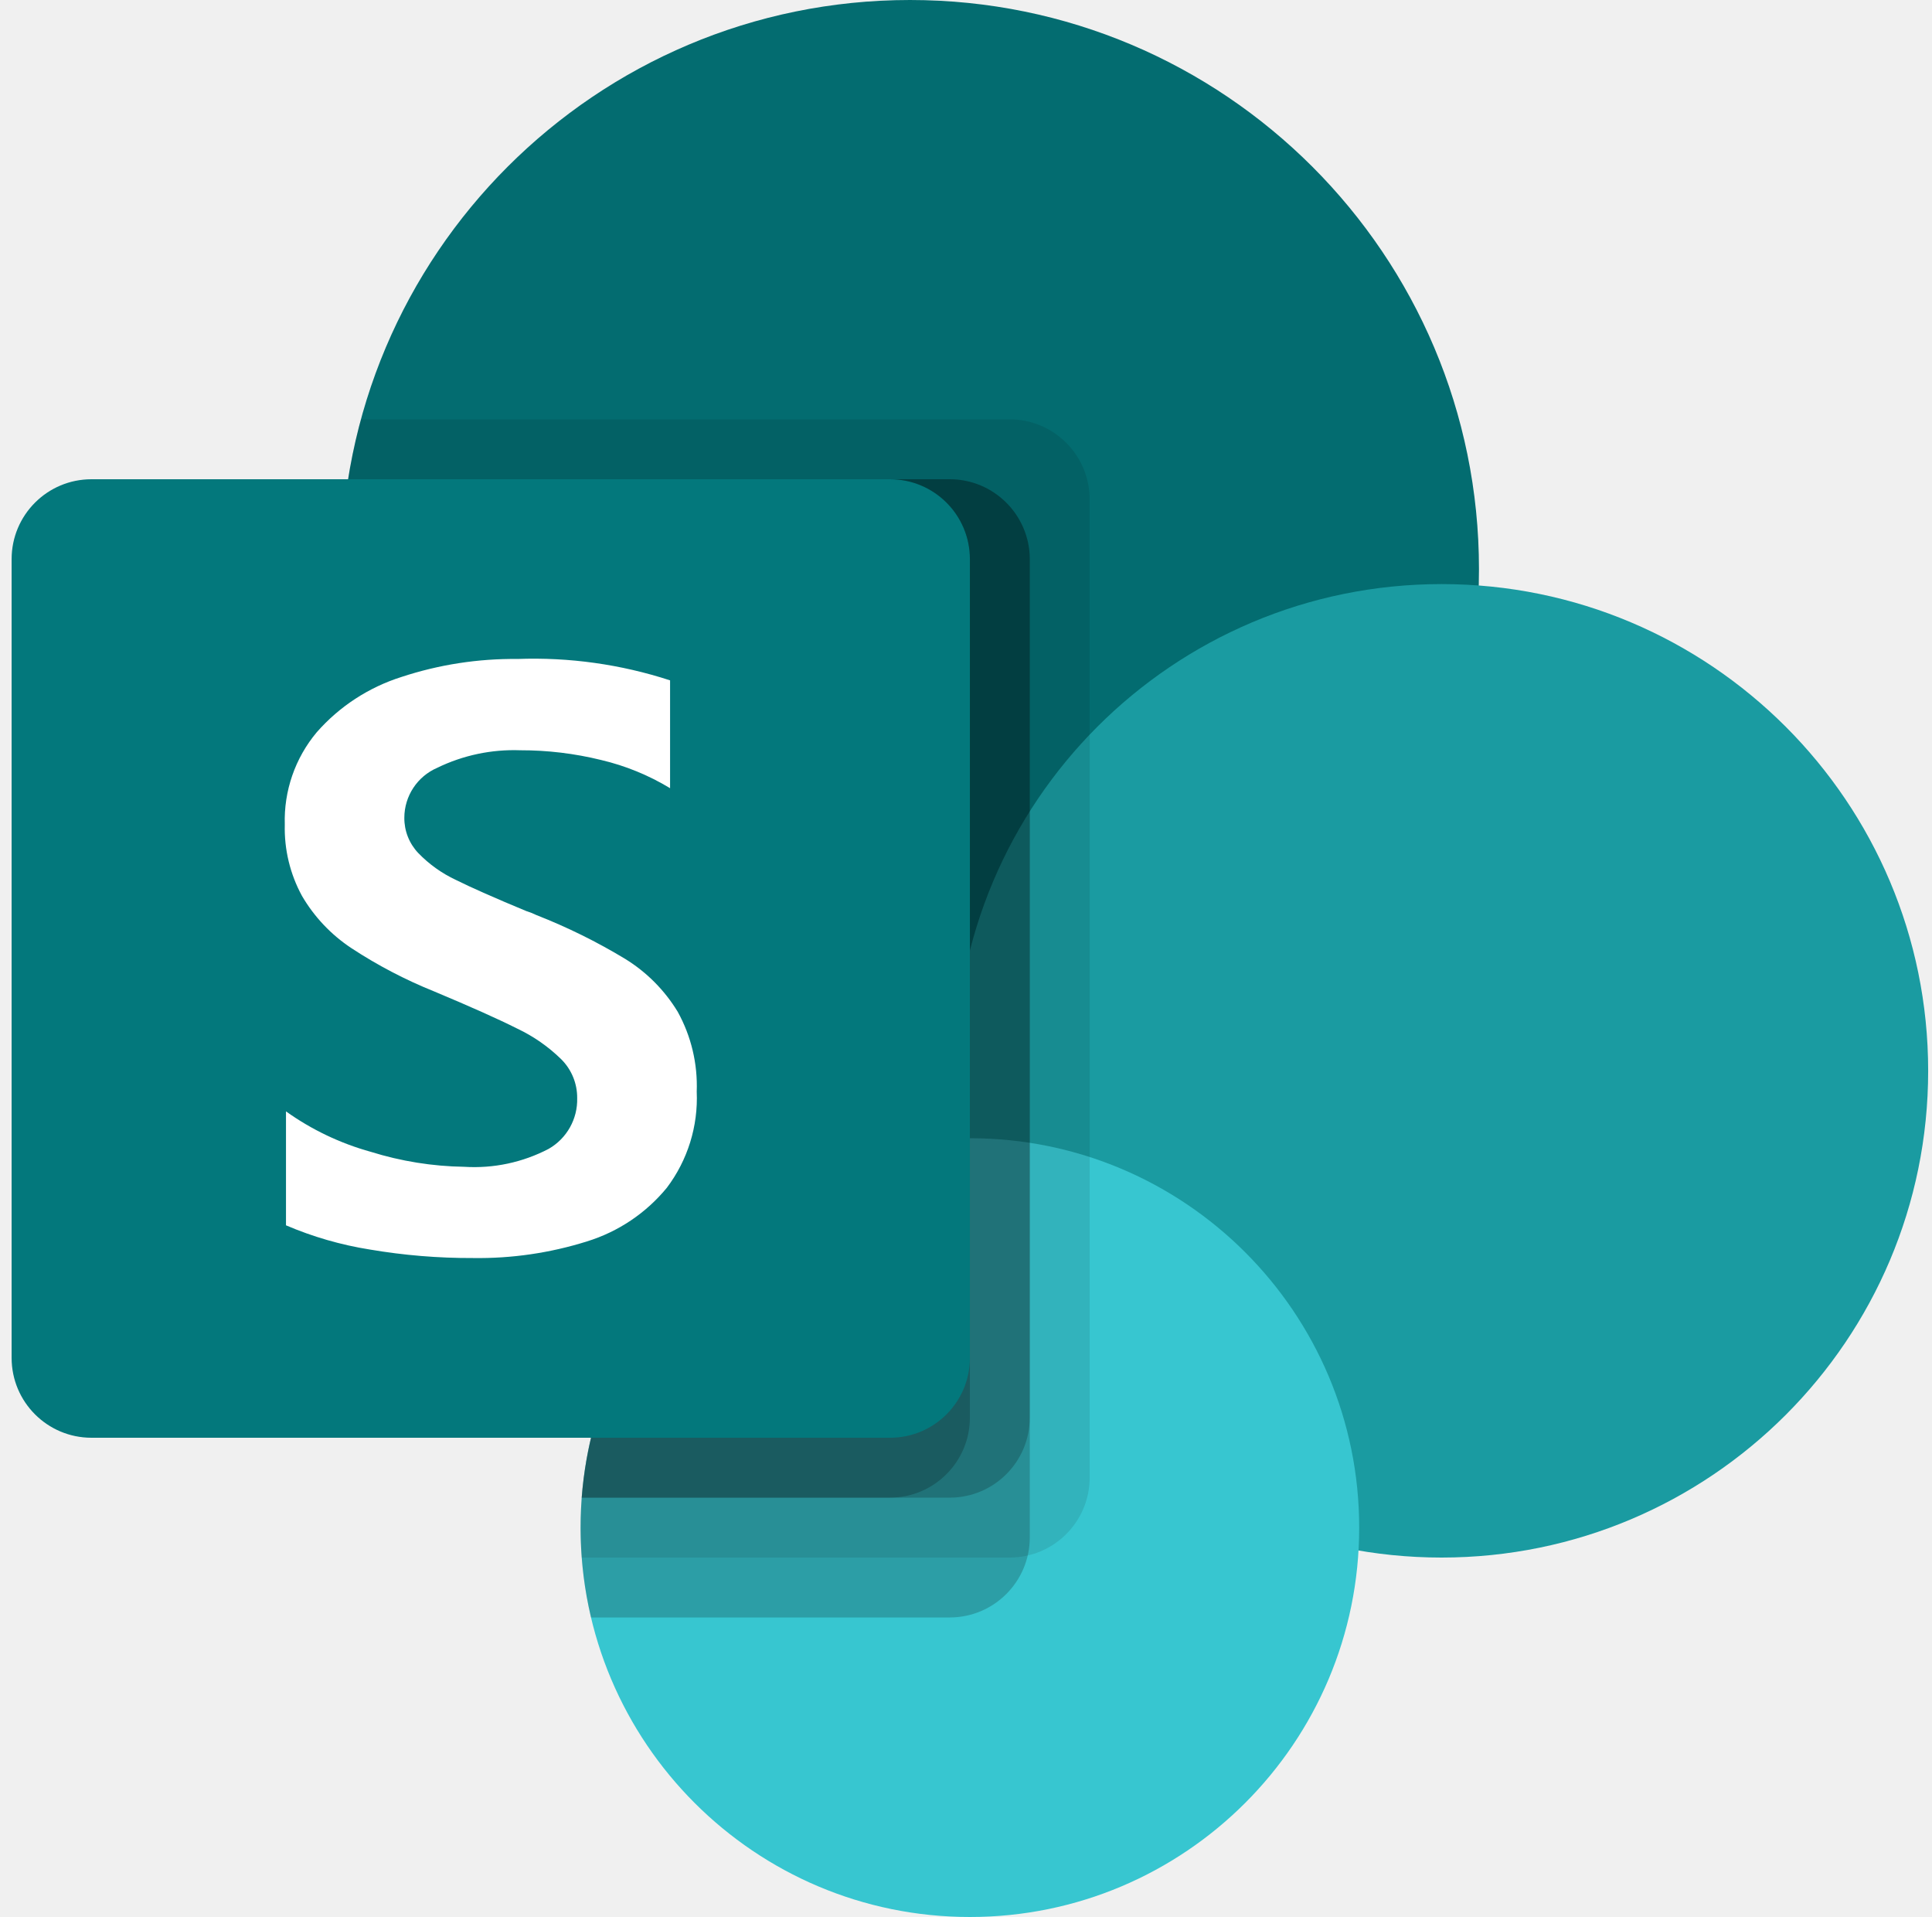
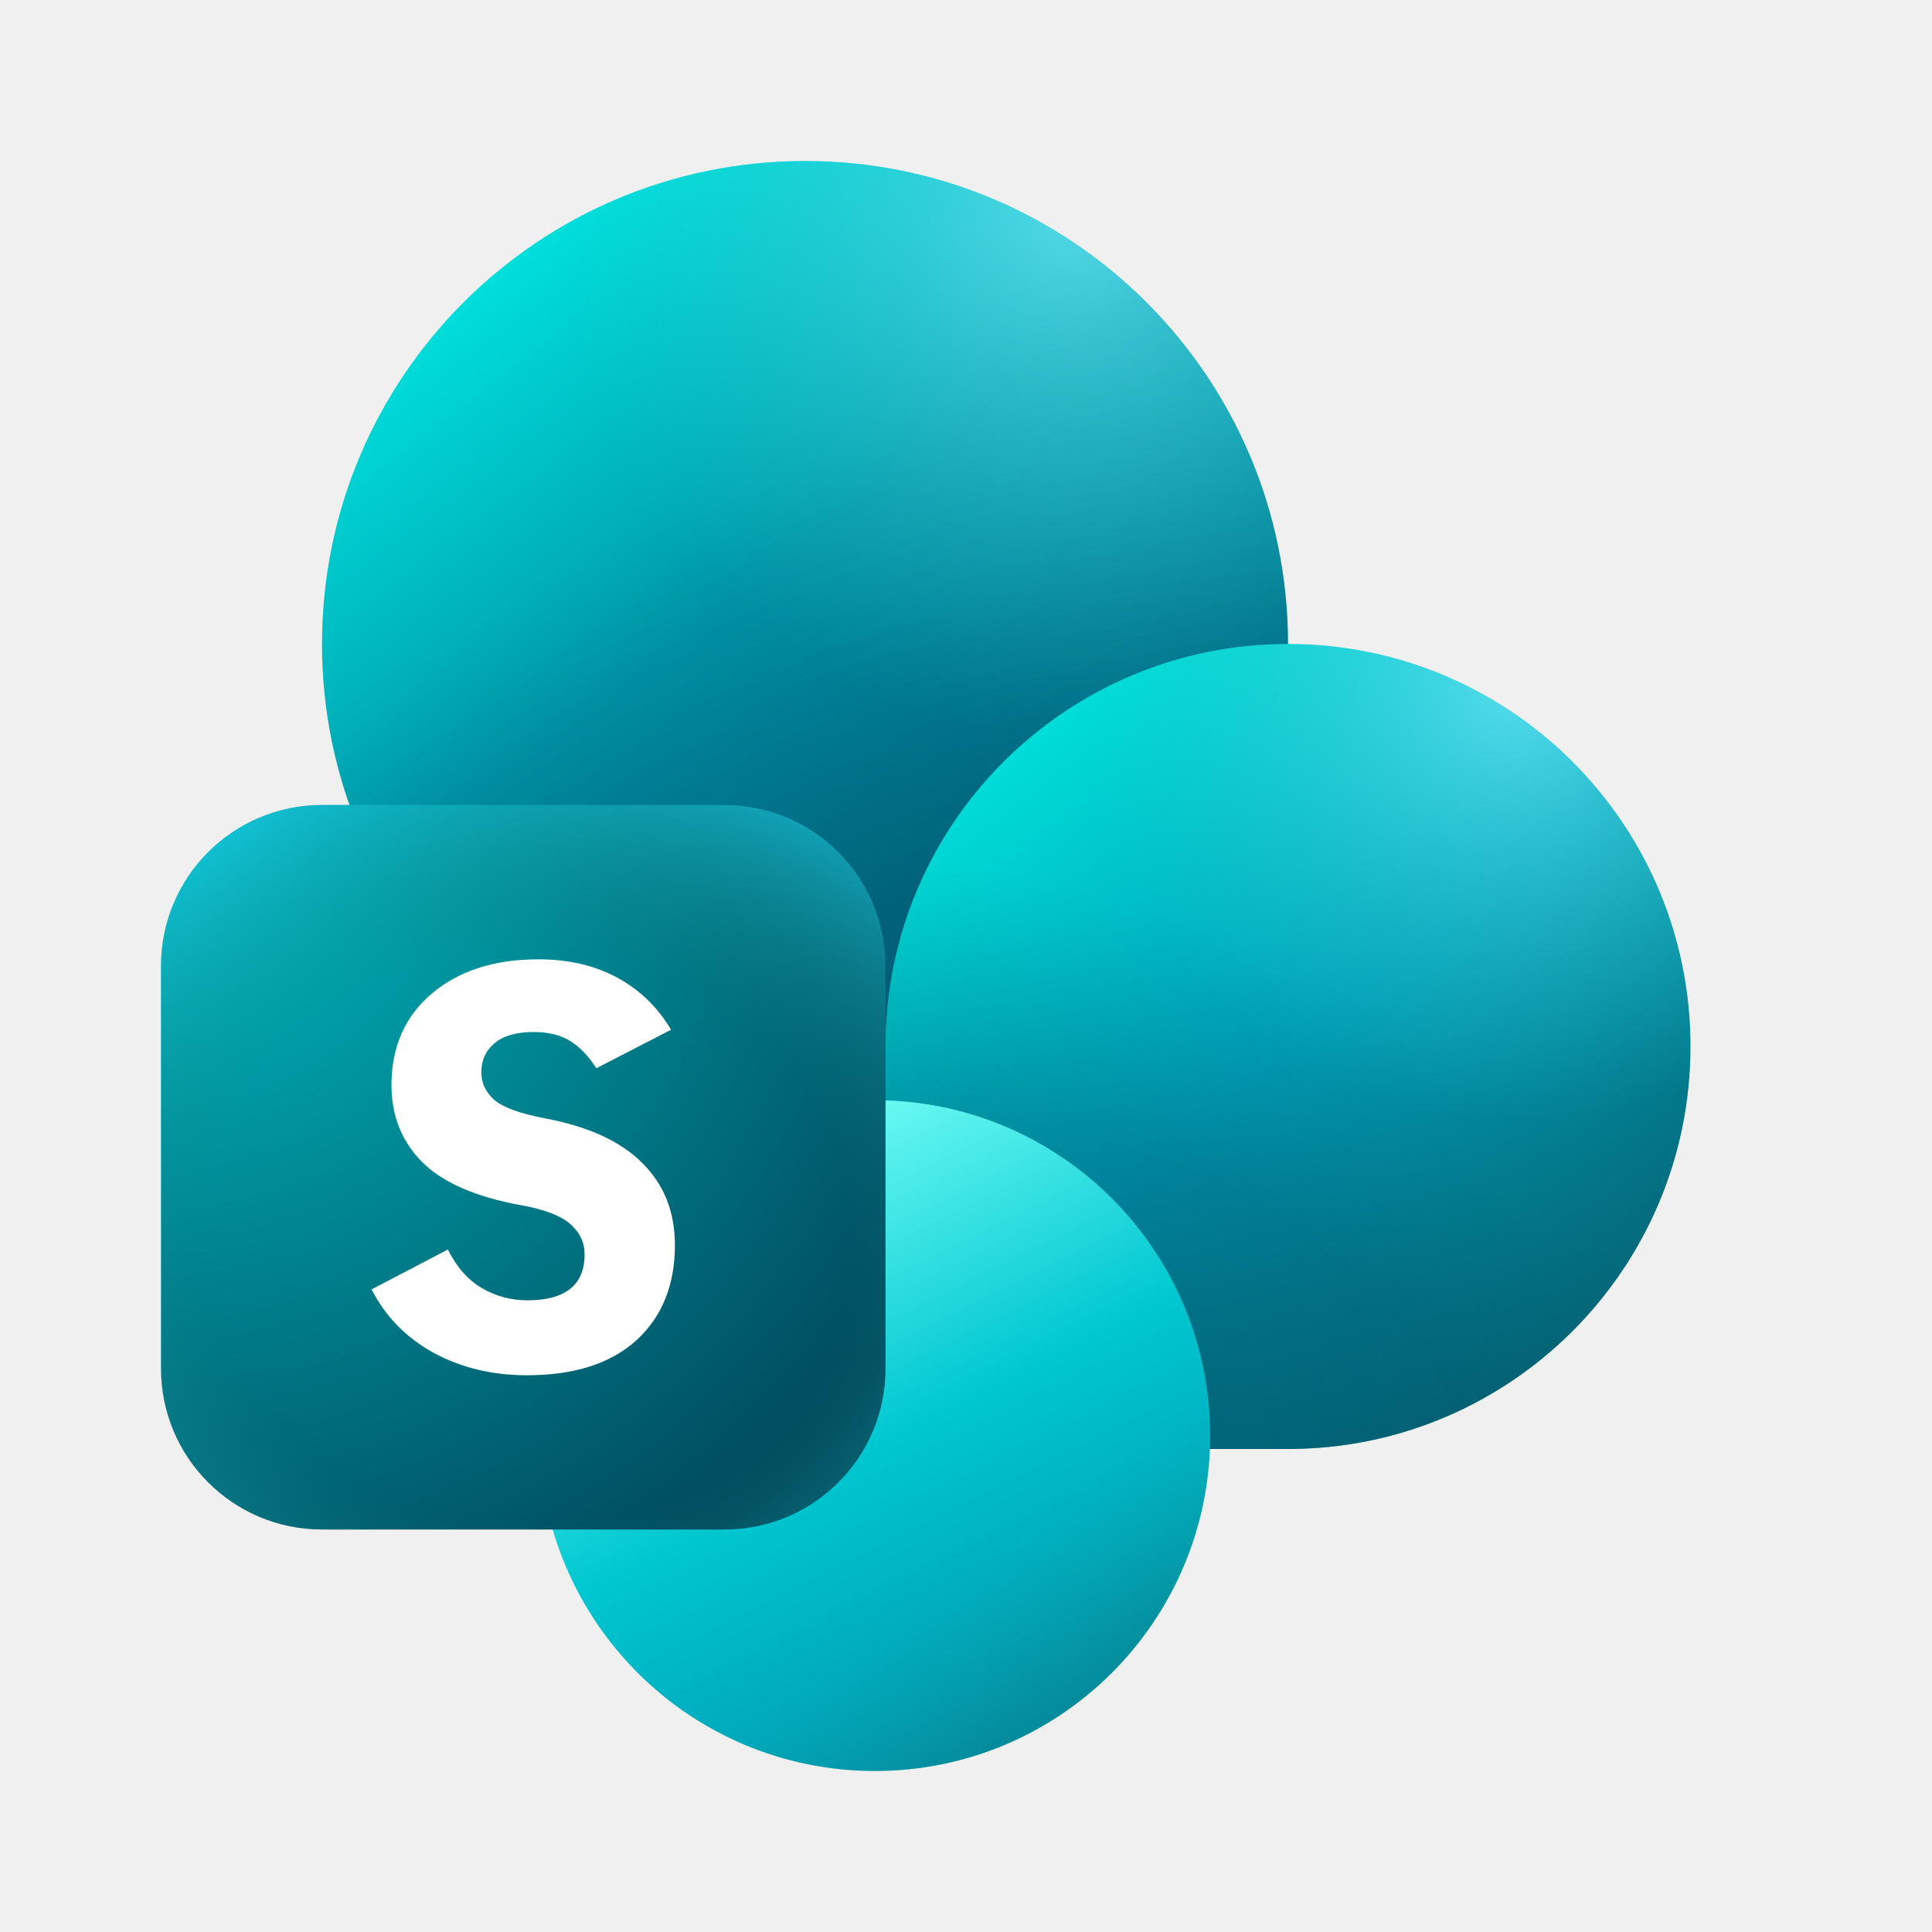
- <svg xmlns="http://www.w3.org/2000/svg" viewBox="-0.13 0 32.13 32" width="2500" height="2480">
-   <circle cx="15" cy="9.5" fill="#036c70" r="9.5" />
-   <circle cx="23.875" cy="17.875" fill="#1a9ba1" r="8.125" />
-   <circle cx="16" cy="25.5" fill="#37c6d0" r="6.5" />
-   <path d="M16.667 7H5.833A9.506 9.506 0 0 0 15 19c.277 0 .551-.013.823-.036l.005.038A6.5 6.5 0 0 0 9.5 25.5q0 .252.019.5h7.148A1.337 1.337 0 0 0 18 24.667V8.333A1.337 1.337 0 0 0 16.667 7z" opacity=".1" />
-   <path d="M15.667 8H5.617A9.505 9.505 0 0 0 15 19c.277 0 .551-.013.823-.036l.005.038A6.505 6.505 0 0 0 9.674 27h5.993A1.337 1.337 0 0 0 17 25.667V9.333A1.337 1.337 0 0 0 15.667 8z" opacity=".2" />
-   <path d="M15.667 8H5.617A9.505 9.505 0 0 0 15 19c.277 0 .551-.013.823-.036l.005.038A6.5 6.5 0 0 0 9.518 25h6.149A1.337 1.337 0 0 0 17 23.667V9.333A1.337 1.337 0 0 0 15.667 8z" opacity=".2" />
-   <path d="M14.667 8h-9.05A9.505 9.505 0 0 0 15 19c.277 0 .551-.013.823-.036l.005.038A6.5 6.5 0 0 0 9.518 25h5.149A1.337 1.337 0 0 0 16 23.667V9.333A1.337 1.337 0 0 0 14.667 8z" opacity=".2" />
-   <path d="M1.333 8h13.334A1.333 1.333 0 0 1 16 9.333v13.334A1.333 1.333 0 0 1 14.667 24H1.333A1.333 1.333 0 0 1 0 22.667V9.333A1.333 1.333 0 0 1 1.333 8z" fill="#03787c" />
-   <path d="M5.67 15.825a2.645 2.645 0 0 1-.822-.87 2.361 2.361 0 0 1-.287-1.19 2.29 2.29 0 0 1 .533-1.541A3.142 3.142 0 0 1 6.51 11.3a5.982 5.982 0 0 1 1.935-.3 7.354 7.354 0 0 1 2.549.357v1.8a3.986 3.986 0 0 0-1.153-.471 5.596 5.596 0 0 0-1.349-.162 2.926 2.926 0 0 0-1.386.293.91.91 0 0 0-.549.833.844.844 0 0 0 .233.59 2.122 2.122 0 0 0 .627.448q.394.196 1.176.52a1.232 1.232 0 0 1 .169.067 9.697 9.697 0 0 1 1.483.732 2.654 2.654 0 0 1 .877.883 2.558 2.558 0 0 1 .317 1.332 2.48 2.48 0 0 1-.499 1.605 2.789 2.789 0 0 1-1.335.896A6.049 6.049 0 0 1 7.703 21a10.028 10.028 0 0 1-1.722-.142 5.912 5.912 0 0 1-1.4-.404v-1.902a4.5 4.5 0 0 0 1.416.675 5.513 5.513 0 0 0 1.558.25 2.68 2.68 0 0 0 1.413-.3.947.947 0 0 0 .475-.847.904.904 0 0 0-.266-.648 2.704 2.704 0 0 0-.735-.512q-.469-.236-1.386-.62a7.86 7.86 0 0 1-1.386-.725z" fill="#fff" />
-   <path d="M0 0h32v32H0z" fill="none" />
+ <svg xmlns="http://www.w3.org/2000/svg" width="24" height="24" viewBox="0 0 24 24" fill="none">
+   <path d="M10 14C13.314 14 16 11.314 16 8C16 4.686 13.314 2 10 2C6.686 2 4 4.686 4 8C4 11.314 6.686 14 10 14Z" fill="url(#paint0_linear_353_14493)" />
+   <path d="M10 14C13.314 14 16 11.314 16 8C16 4.686 13.314 2 10 2C6.686 2 4 4.686 4 8C4 11.314 6.686 14 10 14Z" fill="url(#paint1_radial_353_14493)" fill-opacity="0.2" />
+   <path d="M10 14C13.314 14 16 11.314 16 8C16 4.686 13.314 2 10 2C6.686 2 4 4.686 4 8C4 11.314 6.686 14 10 14Z" fill="url(#paint2_radial_353_14493)" fill-opacity="0.31" />
+   <path d="M10 14C13.314 14 16 11.314 16 8C16 4.686 13.314 2 10 2C6.686 2 4 4.686 4 8C4 11.314 6.686 14 10 14Z" fill="url(#paint3_radial_353_14493)" fill-opacity="0.7" />
+   <path d="M16 18C18.761 18 21 15.761 21 13C21 10.239 18.761 8 16 8C13.239 8 11 10.239 11 13V18H16Z" fill="url(#paint4_linear_353_14493)" />
+   <path d="M16 18C18.761 18 21 15.761 21 13C21 10.239 18.761 8 16 8C13.239 8 11 10.239 11 13V18H16Z" fill="url(#paint5_radial_353_14493)" fill-opacity="0.5" />
+   <path d="M16 18C18.761 18 21 15.761 21 13C21 10.239 18.761 8 16 8C13.239 8 11 10.239 11 13V18H16Z" fill="url(#paint6_radial_353_14493)" fill-opacity="0.7" />
+   <path d="M10.867 22C13.168 22 15.033 20.134 15.033 17.833C15.033 15.532 13.168 13.667 10.867 13.667C8.565 13.667 6.7 15.532 6.7 17.833C6.7 20.134 8.565 22 10.867 22Z" fill="url(#paint7_linear_353_14493)" />
+   <path d="M10.867 22C13.168 22 15.033 20.134 15.033 17.833C15.033 15.532 13.168 13.667 10.867 13.667C8.565 13.667 6.7 15.532 6.7 17.833C6.7 20.134 8.565 22 10.867 22Z" fill="url(#paint8_linear_353_14493)" fill-opacity="0.32" />
+   <path d="M9 10H4C2.895 10 2 10.895 2 12V17C2 18.105 2.895 19 4 19H9C10.105 19 11 18.105 11 17V12C11 10.895 10.105 10 9 10Z" fill="url(#paint9_radial_353_14493)" />
+   <path d="M9 10H4C2.895 10 2 10.895 2 12V17C2 18.105 2.895 19 4 19H9C10.105 19 11 18.105 11 17V12C11 10.895 10.105 10 9 10Z" fill="url(#paint10_radial_353_14493)" fill-opacity="0.6" />
+   <path d="M4.616 16.017L5.564 15.522C5.671 15.738 5.81 15.897 5.982 15.999C6.157 16.102 6.347 16.153 6.554 16.153C6.784 16.153 6.96 16.106 7.08 16.013C7.201 15.918 7.262 15.775 7.262 15.585C7.262 15.436 7.204 15.31 7.087 15.208C6.971 15.104 6.766 15.024 6.47 14.971C5.908 14.869 5.499 14.69 5.243 14.434C4.99 14.178 4.863 13.86 4.863 13.479C4.863 13.005 5.03 12.626 5.365 12.342C5.7 12.059 6.141 11.917 6.69 11.917C7.06 11.917 7.385 11.992 7.666 12.144C7.947 12.295 8.17 12.511 8.336 12.792L7.408 13.27C7.306 13.112 7.195 12.998 7.077 12.928C6.958 12.856 6.81 12.82 6.631 12.82C6.417 12.82 6.254 12.866 6.143 12.959C6.033 13.052 5.979 13.173 5.979 13.322C5.979 13.45 6.031 13.562 6.136 13.66C6.243 13.755 6.456 13.833 6.777 13.894C7.316 13.996 7.718 14.182 7.983 14.452C8.251 14.719 8.384 15.057 8.384 15.466C8.384 15.963 8.225 16.357 7.907 16.648C7.588 16.939 7.134 17.084 6.544 17.084C6.116 17.084 5.73 16.991 5.386 16.805C5.044 16.617 4.788 16.354 4.616 16.017Z" fill="white" />
+   <defs>
+     <linearGradient id="paint0_linear_353_14493" x1="5.5" y1="3.5" x2="13.5" y2="14" gradientUnits="userSpaceOnUse">
+       <stop stop-color="#00E3DF" />
+       <stop offset="0.41" stop-color="#0097A8" />
+       <stop offset="1" stop-color="#007791" />
+     </linearGradient>
+     <radialGradient id="paint1_radial_353_14493" cx="0" cy="0" r="1" gradientUnits="userSpaceOnUse" gradientTransform="translate(11.8359 15.6599) rotate(-112.448) scale(9.21304 16.5645)">
+       <stop offset="0.286" stop-color="#003B5D" />
+       <stop offset="0.612" stop-color="#004A6C" stop-opacity="0.688" />
+       <stop offset="0.968" stop-color="#006F94" stop-opacity="0" />
+     </radialGradient>
+     <radialGradient id="paint2_radial_353_14493" cx="0" cy="0" r="1" gradientUnits="userSpaceOnUse" gradientTransform="translate(12.0477 13.0127) rotate(-112.063) scale(7.77595 13.9636)">
+       <stop offset="0.26" stop-color="#002A42" />
+       <stop offset="0.612" stop-color="#004261" stop-opacity="0.688" />
+       <stop offset="0.968" stop-color="#006F94" stop-opacity="0" />
+     </radialGradient>
+     <radialGradient id="paint3_radial_353_14493" cx="0" cy="0" r="1" gradientUnits="userSpaceOnUse" gradientTransform="translate(13.4243 2.63535) rotate(124.447) scale(6.50536)">
+       <stop stop-color="#78EDFF" />
+       <stop offset="1" stop-color="#2CCFCA" stop-opacity="0" />
+     </radialGradient>
+     <linearGradient id="paint4_linear_353_14493" x1="12.25" y1="9.25" x2="18.917" y2="18" gradientUnits="userSpaceOnUse">
+       <stop stop-color="#00E0D9" />
+       <stop offset="0.476" stop-color="#009FB8" />
+       <stop offset="0.945" stop-color="#056475" />
+     </linearGradient>
+     <radialGradient id="paint5_radial_353_14493" cx="0" cy="0" r="1" gradientUnits="userSpaceOnUse" gradientTransform="translate(13.1354 17.1667) rotate(-70.8012) scale(6.17687 11.1294)">
+       <stop stop-color="#004A5D" />
+       <stop offset="0.492" stop-color="#00556C" stop-opacity="0.688" />
+       <stop offset="0.968" stop-color="#007A86" stop-opacity="0" />
+     </radialGradient>
+     <radialGradient id="paint6_radial_353_14493" cx="0" cy="0" r="1" gradientUnits="userSpaceOnUse" gradientTransform="translate(18.8536 8.52945) rotate(124.447) scale(5.42114)">
+       <stop stop-color="#78EDFF" />
+       <stop offset="1" stop-color="#2CCFCA" stop-opacity="0" />
+     </radialGradient>
+     <linearGradient id="paint7_linear_353_14493" x1="7.95" y1="14.083" x2="12.117" y2="22.417" gradientUnits="userSpaceOnUse">
+       <stop offset="0.053" stop-color="#75FFF6" />
+       <stop offset="0.511" stop-color="#00C7D1" />
+       <stop offset="0.96" stop-color="#0096AD" />
+     </linearGradient>
+     <linearGradient id="paint8_linear_353_14493" x1="15.014" y1="22" x2="12.787" y2="18.875" gradientUnits="userSpaceOnUse">
+       <stop offset="0.26" stop-color="#0E5A5D" />
+       <stop offset="0.536" stop-color="#126C6B" stop-opacity="0.688" />
+       <stop offset="0.968" stop-color="#1C948A" stop-opacity="0" />
+     </linearGradient>
+     <radialGradient id="paint9_radial_353_14493" cx="0" cy="0" r="1" gradientUnits="userSpaceOnUse" gradientTransform="translate(2 10) rotate(45) scale(12.7279)">
+       <stop offset="0.062" stop-color="#00B6BD" />
+       <stop offset="0.89" stop-color="#00495C" />
+     </radialGradient>
+     <radialGradient id="paint10_radial_353_14493" cx="0" cy="0" r="1" gradientUnits="userSpaceOnUse" gradientTransform="translate(6.5 15.4) rotate(90) scale(6.3 7.17187)">
+       <stop offset="0.567" stop-color="#1E8581" stop-opacity="0" />
+       <stop offset="0.974" stop-color="#1ECBE6" />
+     </radialGradient>
+   </defs>
</svg>
